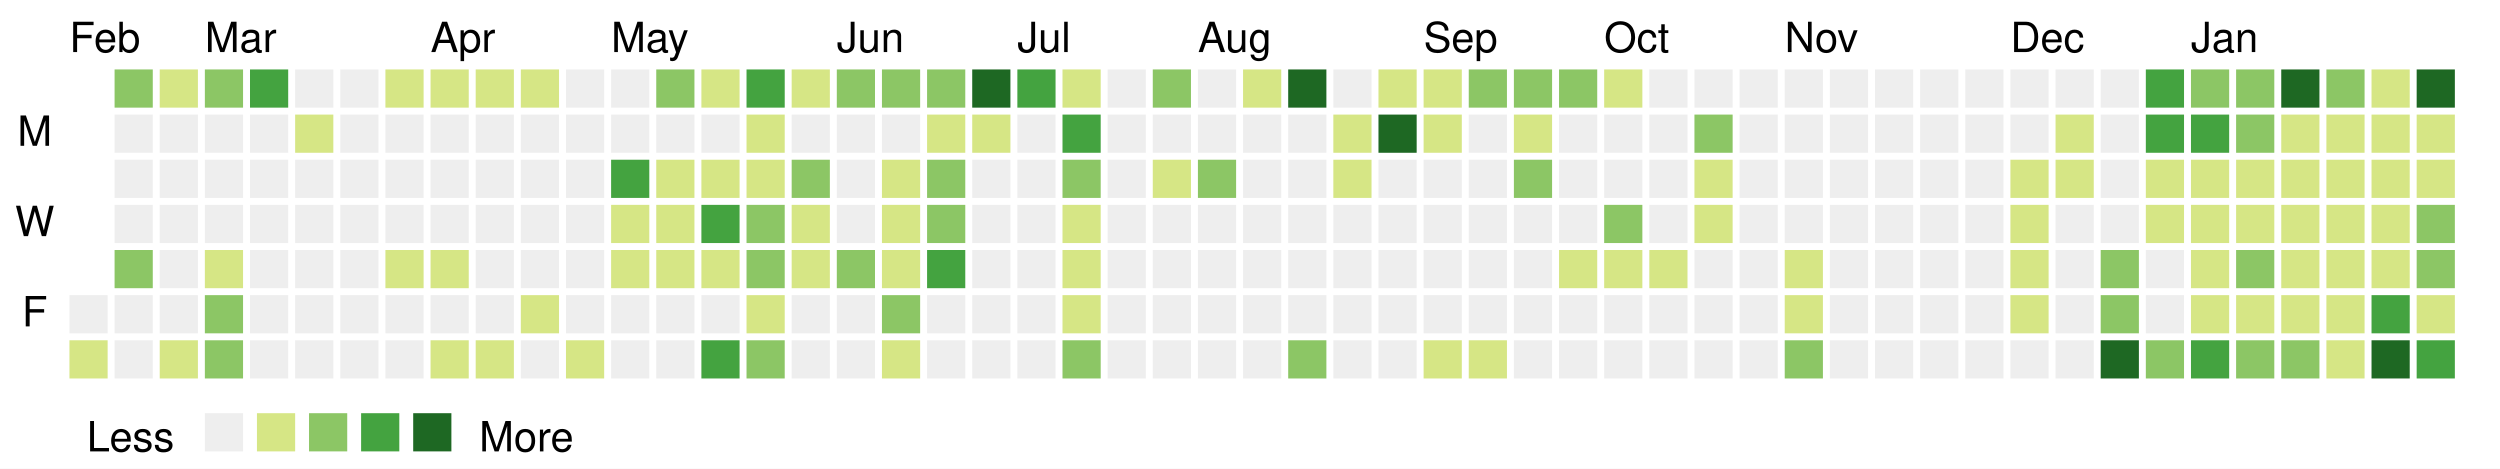
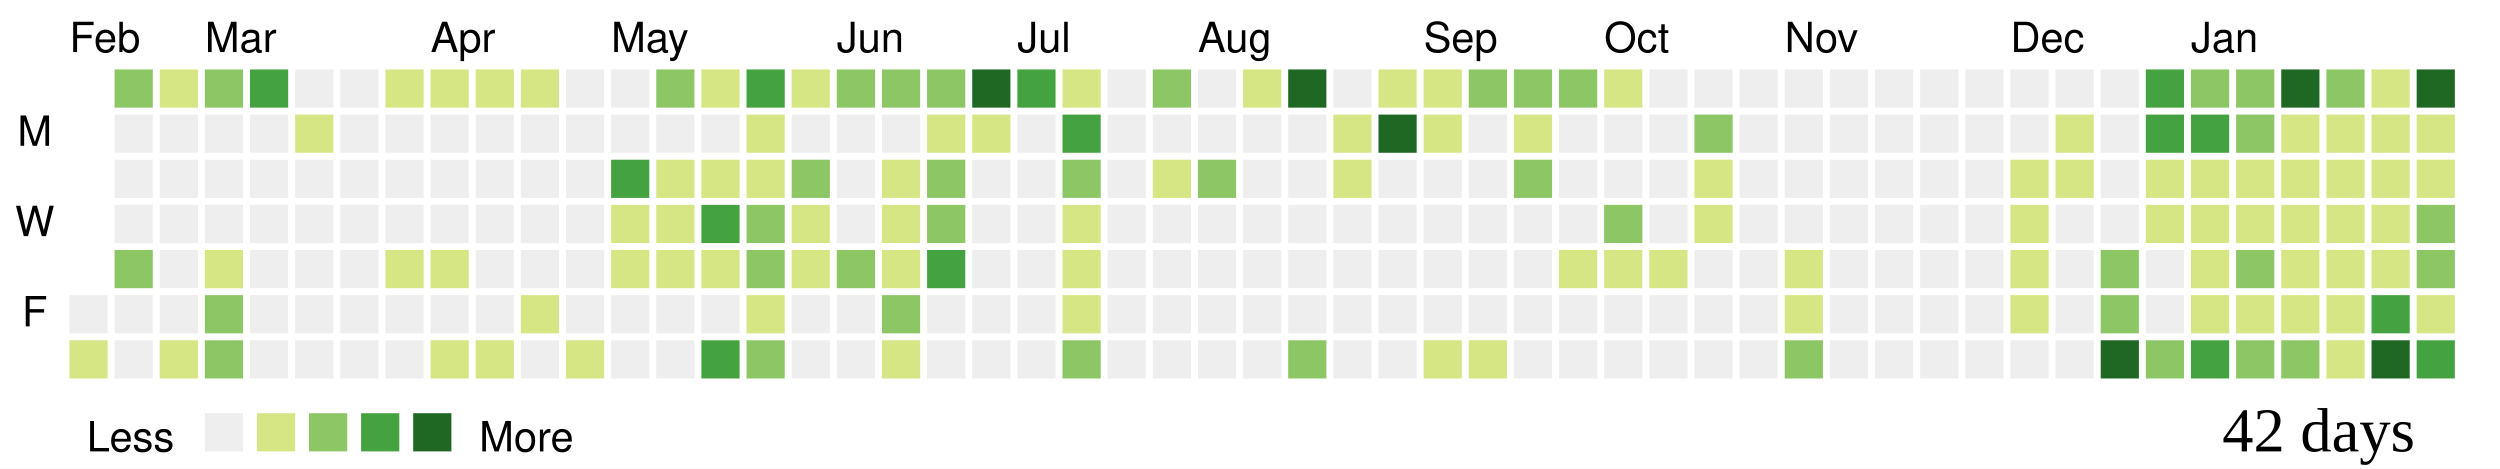
<svg xmlns="http://www.w3.org/2000/svg" width="720" height="135" class="js-calendar-graph-svg">
  <rect x="0" y="0" width="720" height="135" fill="white" stroke="none" />
  <g transform="translate(20, 20)">
    <g transform="translate(0, 0)">
      <rect class="day" width="11" height="11" y="65" fill="#eeeeee" data-count="0" data-date="2015-02-13" />
      <rect class="day" width="11" height="11" y="78" fill="#d6e685" data-count="9" data-date="2015-02-14" />
    </g>
    <g transform="translate(13, 0)">
      <rect class="day" width="11" height="11" y="0" fill="#8cc665" data-count="10" data-date="2015-02-15" />
      <rect class="day" width="11" height="11" y="13" fill="#eeeeee" data-count="0" data-date="2015-02-16" />
      <rect class="day" width="11" height="11" y="26" fill="#eeeeee" data-count="0" data-date="2015-02-17" />
      <rect class="day" width="11" height="11" y="39" fill="#eeeeee" data-count="0" data-date="2015-02-18" />
      <rect class="day" width="11" height="11" y="52" fill="#8cc665" data-count="10" data-date="2015-02-19" />
      <rect class="day" width="11" height="11" y="65" fill="#eeeeee" data-count="0" data-date="2015-02-20" />
      <rect class="day" width="11" height="11" y="78" fill="#eeeeee" data-count="0" data-date="2015-02-21" />
    </g>
    <g transform="translate(26, 0)">
      <rect class="day" width="11" height="11" y="0" fill="#d6e685" data-count="6" data-date="2015-02-22" />
      <rect class="day" width="11" height="11" y="13" fill="#eeeeee" data-count="0" data-date="2015-02-23" />
      <rect class="day" width="11" height="11" y="26" fill="#eeeeee" data-count="0" data-date="2015-02-24" />
      <rect class="day" width="11" height="11" y="39" fill="#eeeeee" data-count="0" data-date="2015-02-25" />
      <rect class="day" width="11" height="11" y="52" fill="#eeeeee" data-count="0" data-date="2015-02-26" />
      <rect class="day" width="11" height="11" y="65" fill="#eeeeee" data-count="0" data-date="2015-02-27" />
      <rect class="day" width="11" height="11" y="78" fill="#d6e685" data-count="5" data-date="2015-02-28" />
    </g>
    <g transform="translate(39, 0)">
      <rect class="day" width="11" height="11" y="0" fill="#8cc665" data-count="16" data-date="2015-03-01" />
      <rect class="day" width="11" height="11" y="13" fill="#eeeeee" data-count="0" data-date="2015-03-02" />
      <rect class="day" width="11" height="11" y="26" fill="#eeeeee" data-count="0" data-date="2015-03-03" />
      <rect class="day" width="11" height="11" y="39" fill="#eeeeee" data-count="0" data-date="2015-03-04" />
      <rect class="day" width="11" height="11" y="52" fill="#d6e685" data-count="5" data-date="2015-03-05" />
      <rect class="day" width="11" height="11" y="65" fill="#8cc665" data-count="11" data-date="2015-03-06" />
      <rect class="day" width="11" height="11" y="78" fill="#8cc665" data-count="11" data-date="2015-03-07" />
    </g>
    <g transform="translate(52, 0)">
      <rect class="day" width="11" height="11" y="0" fill="#44a340" data-count="25" data-date="2015-03-08" />
      <rect class="day" width="11" height="11" y="13" fill="#eeeeee" data-count="0" data-date="2015-03-09" />
      <rect class="day" width="11" height="11" y="26" fill="#eeeeee" data-count="0" data-date="2015-03-10" />
      <rect class="day" width="11" height="11" y="39" fill="#eeeeee" data-count="0" data-date="2015-03-11" />
      <rect class="day" width="11" height="11" y="52" fill="#eeeeee" data-count="0" data-date="2015-03-12" />
      <rect class="day" width="11" height="11" y="65" fill="#eeeeee" data-count="0" data-date="2015-03-13" />
      <rect class="day" width="11" height="11" y="78" fill="#eeeeee" data-count="0" data-date="2015-03-14" />
    </g>
    <g transform="translate(65, 0)">
      <rect class="day" width="11" height="11" y="0" fill="#eeeeee" data-count="0" data-date="2015-03-15" />
      <rect class="day" width="11" height="11" y="13" fill="#d6e685" data-count="1" data-date="2015-03-16" />
      <rect class="day" width="11" height="11" y="26" fill="#eeeeee" data-count="0" data-date="2015-03-17" />
      <rect class="day" width="11" height="11" y="39" fill="#eeeeee" data-count="0" data-date="2015-03-18" />
      <rect class="day" width="11" height="11" y="52" fill="#eeeeee" data-count="0" data-date="2015-03-19" />
      <rect class="day" width="11" height="11" y="65" fill="#eeeeee" data-count="0" data-date="2015-03-20" />
      <rect class="day" width="11" height="11" y="78" fill="#eeeeee" data-count="0" data-date="2015-03-21" />
    </g>
    <g transform="translate(78, 0)">
      <rect class="day" width="11" height="11" y="0" fill="#eeeeee" data-count="0" data-date="2015-03-22" />
      <rect class="day" width="11" height="11" y="13" fill="#eeeeee" data-count="0" data-date="2015-03-23" />
      <rect class="day" width="11" height="11" y="26" fill="#eeeeee" data-count="0" data-date="2015-03-24" />
      <rect class="day" width="11" height="11" y="39" fill="#eeeeee" data-count="0" data-date="2015-03-25" />
      <rect class="day" width="11" height="11" y="52" fill="#eeeeee" data-count="0" data-date="2015-03-26" />
      <rect class="day" width="11" height="11" y="65" fill="#eeeeee" data-count="0" data-date="2015-03-27" />
      <rect class="day" width="11" height="11" y="78" fill="#eeeeee" data-count="0" data-date="2015-03-28" />
    </g>
    <g transform="translate(91, 0)">
      <rect class="day" width="11" height="11" y="0" fill="#d6e685" data-count="1" data-date="2015-03-29" />
      <rect class="day" width="11" height="11" y="13" fill="#eeeeee" data-count="0" data-date="2015-03-30" />
      <rect class="day" width="11" height="11" y="26" fill="#eeeeee" data-count="0" data-date="2015-03-31" />
      <rect class="day" width="11" height="11" y="39" fill="#eeeeee" data-count="0" data-date="2015-04-01" />
      <rect class="day" width="11" height="11" y="52" fill="#d6e685" data-count="1" data-date="2015-04-02" />
      <rect class="day" width="11" height="11" y="65" fill="#eeeeee" data-count="0" data-date="2015-04-03" />
      <rect class="day" width="11" height="11" y="78" fill="#eeeeee" data-count="0" data-date="2015-04-04" />
    </g>
    <g transform="translate(104, 0)">
      <rect class="day" width="11" height="11" y="0" fill="#d6e685" data-count="1" data-date="2015-04-05" />
      <rect class="day" width="11" height="11" y="13" fill="#eeeeee" data-count="0" data-date="2015-04-06" />
      <rect class="day" width="11" height="11" y="26" fill="#eeeeee" data-count="0" data-date="2015-04-07" />
      <rect class="day" width="11" height="11" y="39" fill="#eeeeee" data-count="0" data-date="2015-04-08" />
      <rect class="day" width="11" height="11" y="52" fill="#d6e685" data-count="1" data-date="2015-04-09" />
      <rect class="day" width="11" height="11" y="65" fill="#eeeeee" data-count="0" data-date="2015-04-10" />
      <rect class="day" width="11" height="11" y="78" fill="#d6e685" data-count="7" data-date="2015-04-11" />
    </g>
    <g transform="translate(117, 0)">
      <rect class="day" width="11" height="11" y="0" fill="#d6e685" data-count="4" data-date="2015-04-12" />
      <rect class="day" width="11" height="11" y="13" fill="#eeeeee" data-count="0" data-date="2015-04-13" />
      <rect class="day" width="11" height="11" y="26" fill="#eeeeee" data-count="0" data-date="2015-04-14" />
      <rect class="day" width="11" height="11" y="39" fill="#eeeeee" data-count="0" data-date="2015-04-15" />
      <rect class="day" width="11" height="11" y="52" fill="#eeeeee" data-count="0" data-date="2015-04-16" />
      <rect class="day" width="11" height="11" y="65" fill="#eeeeee" data-count="0" data-date="2015-04-17" />
      <rect class="day" width="11" height="11" y="78" fill="#d6e685" data-count="4" data-date="2015-04-18" />
    </g>
    <g transform="translate(130, 0)">
      <rect class="day" width="11" height="11" y="0" fill="#d6e685" data-count="5" data-date="2015-04-19" />
      <rect class="day" width="11" height="11" y="13" fill="#eeeeee" data-count="0" data-date="2015-04-20" />
      <rect class="day" width="11" height="11" y="26" fill="#eeeeee" data-count="0" data-date="2015-04-21" />
      <rect class="day" width="11" height="11" y="39" fill="#eeeeee" data-count="0" data-date="2015-04-22" />
      <rect class="day" width="11" height="11" y="52" fill="#eeeeee" data-count="0" data-date="2015-04-23" />
      <rect class="day" width="11" height="11" y="65" fill="#d6e685" data-count="1" data-date="2015-04-24" />
      <rect class="day" width="11" height="11" y="78" fill="#eeeeee" data-count="0" data-date="2015-04-25" />
    </g>
    <g transform="translate(143, 0)">
      <rect class="day" width="11" height="11" y="0" fill="#eeeeee" data-count="0" data-date="2015-04-26" />
      <rect class="day" width="11" height="11" y="13" fill="#eeeeee" data-count="0" data-date="2015-04-27" />
      <rect class="day" width="11" height="11" y="26" fill="#eeeeee" data-count="0" data-date="2015-04-28" />
      <rect class="day" width="11" height="11" y="39" fill="#eeeeee" data-count="0" data-date="2015-04-29" />
      <rect class="day" width="11" height="11" y="52" fill="#eeeeee" data-count="0" data-date="2015-04-30" />
      <rect class="day" width="11" height="11" y="65" fill="#eeeeee" data-count="0" data-date="2015-05-01" />
      <rect class="day" width="11" height="11" y="78" fill="#d6e685" data-count="1" data-date="2015-05-02" />
    </g>
    <g transform="translate(156, 0)">
      <rect class="day" width="11" height="11" y="0" fill="#eeeeee" data-count="0" data-date="2015-05-03" />
      <rect class="day" width="11" height="11" y="13" fill="#eeeeee" data-count="0" data-date="2015-05-04" />
      <rect class="day" width="11" height="11" y="26" fill="#44a340" data-count="20" data-date="2015-05-05" />
      <rect class="day" width="11" height="11" y="39" fill="#d6e685" data-count="7" data-date="2015-05-06" />
      <rect class="day" width="11" height="11" y="52" fill="#d6e685" data-count="8" data-date="2015-05-07" />
      <rect class="day" width="11" height="11" y="65" fill="#eeeeee" data-count="0" data-date="2015-05-08" />
      <rect class="day" width="11" height="11" y="78" fill="#eeeeee" data-count="0" data-date="2015-05-09" />
    </g>
    <g transform="translate(169, 0)">
      <rect class="day" width="11" height="11" y="0" fill="#8cc665" data-count="10" data-date="2015-05-10" />
      <rect class="day" width="11" height="11" y="13" fill="#eeeeee" data-count="0" data-date="2015-05-11" />
      <rect class="day" width="11" height="11" y="26" fill="#d6e685" data-count="1" data-date="2015-05-12" />
      <rect class="day" width="11" height="11" y="39" fill="#d6e685" data-count="6" data-date="2015-05-13" />
      <rect class="day" width="11" height="11" y="52" fill="#d6e685" data-count="9" data-date="2015-05-14" />
      <rect class="day" width="11" height="11" y="65" fill="#eeeeee" data-count="0" data-date="2015-05-15" />
      <rect class="day" width="11" height="11" y="78" fill="#eeeeee" data-count="0" data-date="2015-05-16" />
    </g>
    <g transform="translate(182, 0)">
      <rect class="day" width="11" height="11" y="0" fill="#d6e685" data-count="1" data-date="2015-05-17" />
      <rect class="day" width="11" height="11" y="13" fill="#eeeeee" data-count="0" data-date="2015-05-18" />
      <rect class="day" width="11" height="11" y="26" fill="#d6e685" data-count="1" data-date="2015-05-19" />
      <rect class="day" width="11" height="11" y="39" fill="#44a340" data-count="22" data-date="2015-05-20" />
      <rect class="day" width="11" height="11" y="52" fill="#d6e685" data-count="9" data-date="2015-05-21" />
      <rect class="day" width="11" height="11" y="65" fill="#eeeeee" data-count="0" data-date="2015-05-22" />
      <rect class="day" width="11" height="11" y="78" fill="#44a340" data-count="19" data-date="2015-05-23" />
    </g>
    <g transform="translate(195, 0)">
      <rect class="day" width="11" height="11" y="0" fill="#44a340" data-count="27" data-date="2015-05-24" />
      <rect class="day" width="11" height="11" y="13" fill="#d6e685" data-count="8" data-date="2015-05-25" />
      <rect class="day" width="11" height="11" y="26" fill="#d6e685" data-count="7" data-date="2015-05-26" />
      <rect class="day" width="11" height="11" y="39" fill="#8cc665" data-count="14" data-date="2015-05-27" />
      <rect class="day" width="11" height="11" y="52" fill="#8cc665" data-count="18" data-date="2015-05-28" />
      <rect class="day" width="11" height="11" y="65" fill="#d6e685" data-count="6" data-date="2015-05-29" />
      <rect class="day" width="11" height="11" y="78" fill="#8cc665" data-count="14" data-date="2015-05-30" />
    </g>
    <g transform="translate(208, 0)">
      <rect class="day" width="11" height="11" y="0" fill="#d6e685" data-count="4" data-date="2015-05-31" />
      <rect class="day" width="11" height="11" y="13" fill="#eeeeee" data-count="0" data-date="2015-06-01" />
      <rect class="day" width="11" height="11" y="26" fill="#8cc665" data-count="18" data-date="2015-06-02" />
      <rect class="day" width="11" height="11" y="39" fill="#d6e685" data-count="4" data-date="2015-06-03" />
      <rect class="day" width="11" height="11" y="52" fill="#d6e685" data-count="1" data-date="2015-06-04" />
      <rect class="day" width="11" height="11" y="65" fill="#eeeeee" data-count="0" data-date="2015-06-05" />
      <rect class="day" width="11" height="11" y="78" fill="#eeeeee" data-count="0" data-date="2015-06-06" />
    </g>
    <g transform="translate(221, 0)">
      <rect class="day" width="11" height="11" y="0" fill="#8cc665" data-count="16" data-date="2015-06-07" />
      <rect class="day" width="11" height="11" y="13" fill="#eeeeee" data-count="0" data-date="2015-06-08" />
      <rect class="day" width="11" height="11" y="26" fill="#eeeeee" data-count="0" data-date="2015-06-09" />
      <rect class="day" width="11" height="11" y="39" fill="#eeeeee" data-count="0" data-date="2015-06-10" />
      <rect class="day" width="11" height="11" y="52" fill="#8cc665" data-count="10" data-date="2015-06-11" />
      <rect class="day" width="11" height="11" y="65" fill="#eeeeee" data-count="0" data-date="2015-06-12" />
      <rect class="day" width="11" height="11" y="78" fill="#eeeeee" data-count="0" data-date="2015-06-13" />
    </g>
    <g transform="translate(234, 0)">
      <rect class="day" width="11" height="11" y="0" fill="#8cc665" data-count="13" data-date="2015-06-14" />
      <rect class="day" width="11" height="11" y="13" fill="#eeeeee" data-count="0" data-date="2015-06-15" />
      <rect class="day" width="11" height="11" y="26" fill="#d6e685" data-count="3" data-date="2015-06-16" />
      <rect class="day" width="11" height="11" y="39" fill="#d6e685" data-count="7" data-date="2015-06-17" />
      <rect class="day" width="11" height="11" y="52" fill="#d6e685" data-count="8" data-date="2015-06-18" />
      <rect class="day" width="11" height="11" y="65" fill="#8cc665" data-count="17" data-date="2015-06-19" />
      <rect class="day" width="11" height="11" y="78" fill="#d6e685" data-count="8" data-date="2015-06-20" />
    </g>
    <g transform="translate(247, 0)">
      <rect class="day" width="11" height="11" y="0" fill="#8cc665" data-count="12" data-date="2015-06-21" />
      <rect class="day" width="11" height="11" y="13" fill="#d6e685" data-count="9" data-date="2015-06-22" />
      <rect class="day" width="11" height="11" y="26" fill="#8cc665" data-count="10" data-date="2015-06-23" />
      <rect class="day" width="11" height="11" y="39" fill="#8cc665" data-count="13" data-date="2015-06-24" />
      <rect class="day" width="11" height="11" y="52" fill="#44a340" data-count="20" data-date="2015-06-25" />
      <rect class="day" width="11" height="11" y="65" fill="#eeeeee" data-count="0" data-date="2015-06-26" />
      <rect class="day" width="11" height="11" y="78" fill="#eeeeee" data-count="0" data-date="2015-06-27" />
    </g>
    <g transform="translate(260, 0)">
      <rect class="day" width="11" height="11" y="0" fill="#1e6823" data-count="39" data-date="2015-06-28" />
      <rect class="day" width="11" height="11" y="13" fill="#d6e685" data-count="4" data-date="2015-06-29" />
      <rect class="day" width="11" height="11" y="26" fill="#eeeeee" data-count="0" data-date="2015-06-30" />
      <rect class="day" width="11" height="11" y="39" fill="#eeeeee" data-count="0" data-date="2015-07-01" />
      <rect class="day" width="11" height="11" y="52" fill="#eeeeee" data-count="0" data-date="2015-07-02" />
      <rect class="day" width="11" height="11" y="65" fill="#eeeeee" data-count="0" data-date="2015-07-03" />
      <rect class="day" width="11" height="11" y="78" fill="#eeeeee" data-count="0" data-date="2015-07-04" />
    </g>
    <g transform="translate(273, 0)">
      <rect class="day" width="11" height="11" y="0" fill="#44a340" data-count="22" data-date="2015-07-05" />
      <rect class="day" width="11" height="11" y="13" fill="#eeeeee" data-count="0" data-date="2015-07-06" />
      <rect class="day" width="11" height="11" y="26" fill="#eeeeee" data-count="0" data-date="2015-07-07" />
      <rect class="day" width="11" height="11" y="39" fill="#eeeeee" data-count="0" data-date="2015-07-08" />
      <rect class="day" width="11" height="11" y="52" fill="#eeeeee" data-count="0" data-date="2015-07-09" />
      <rect class="day" width="11" height="11" y="65" fill="#eeeeee" data-count="0" data-date="2015-07-10" />
      <rect class="day" width="11" height="11" y="78" fill="#eeeeee" data-count="0" data-date="2015-07-11" />
    </g>
    <g transform="translate(286, 0)">
      <rect class="day" width="11" height="11" y="0" fill="#d6e685" data-count="5" data-date="2015-07-12" />
      <rect class="day" width="11" height="11" y="13" fill="#44a340" data-count="26" data-date="2015-07-13" />
      <rect class="day" width="11" height="11" y="26" fill="#8cc665" data-count="15" data-date="2015-07-14" />
      <rect class="day" width="11" height="11" y="39" fill="#d6e685" data-count="3" data-date="2015-07-15" />
      <rect class="day" width="11" height="11" y="52" fill="#d6e685" data-count="4" data-date="2015-07-16" />
      <rect class="day" width="11" height="11" y="65" fill="#d6e685" data-count="4" data-date="2015-07-17" />
      <rect class="day" width="11" height="11" y="78" fill="#8cc665" data-count="10" data-date="2015-07-18" />
    </g>
    <g transform="translate(299, 0)">
      <rect class="day" width="11" height="11" y="0" fill="#eeeeee" data-count="0" data-date="2015-07-19" />
      <rect class="day" width="11" height="11" y="13" fill="#eeeeee" data-count="0" data-date="2015-07-20" />
      <rect class="day" width="11" height="11" y="26" fill="#eeeeee" data-count="0" data-date="2015-07-21" />
      <rect class="day" width="11" height="11" y="39" fill="#eeeeee" data-count="0" data-date="2015-07-22" />
      <rect class="day" width="11" height="11" y="52" fill="#eeeeee" data-count="0" data-date="2015-07-23" />
      <rect class="day" width="11" height="11" y="65" fill="#eeeeee" data-count="0" data-date="2015-07-24" />
      <rect class="day" width="11" height="11" y="78" fill="#eeeeee" data-count="0" data-date="2015-07-25" />
    </g>
    <g transform="translate(312, 0)">
      <rect class="day" width="11" height="11" y="0" fill="#8cc665" data-count="11" data-date="2015-07-26" />
      <rect class="day" width="11" height="11" y="13" fill="#eeeeee" data-count="0" data-date="2015-07-27" />
      <rect class="day" width="11" height="11" y="26" fill="#d6e685" data-count="4" data-date="2015-07-28" />
      <rect class="day" width="11" height="11" y="39" fill="#eeeeee" data-count="0" data-date="2015-07-29" />
      <rect class="day" width="11" height="11" y="52" fill="#eeeeee" data-count="0" data-date="2015-07-30" />
      <rect class="day" width="11" height="11" y="65" fill="#eeeeee" data-count="0" data-date="2015-07-31" />
      <rect class="day" width="11" height="11" y="78" fill="#eeeeee" data-count="0" data-date="2015-08-01" />
    </g>
    <g transform="translate(325, 0)">
      <rect class="day" width="11" height="11" y="0" fill="#eeeeee" data-count="0" data-date="2015-08-02" />
      <rect class="day" width="11" height="11" y="13" fill="#eeeeee" data-count="0" data-date="2015-08-03" />
      <rect class="day" width="11" height="11" y="26" fill="#8cc665" data-count="11" data-date="2015-08-04" />
      <rect class="day" width="11" height="11" y="39" fill="#eeeeee" data-count="0" data-date="2015-08-05" />
      <rect class="day" width="11" height="11" y="52" fill="#eeeeee" data-count="0" data-date="2015-08-06" />
      <rect class="day" width="11" height="11" y="65" fill="#eeeeee" data-count="0" data-date="2015-08-07" />
      <rect class="day" width="11" height="11" y="78" fill="#eeeeee" data-count="0" data-date="2015-08-08" />
    </g>
    <g transform="translate(338, 0)">
      <rect class="day" width="11" height="11" y="0" fill="#d6e685" data-count="8" data-date="2015-08-09" />
      <rect class="day" width="11" height="11" y="13" fill="#eeeeee" data-count="0" data-date="2015-08-10" />
      <rect class="day" width="11" height="11" y="26" fill="#eeeeee" data-count="0" data-date="2015-08-11" />
      <rect class="day" width="11" height="11" y="39" fill="#eeeeee" data-count="0" data-date="2015-08-12" />
      <rect class="day" width="11" height="11" y="52" fill="#eeeeee" data-count="0" data-date="2015-08-13" />
      <rect class="day" width="11" height="11" y="65" fill="#eeeeee" data-count="0" data-date="2015-08-14" />
      <rect class="day" width="11" height="11" y="78" fill="#eeeeee" data-count="0" data-date="2015-08-15" />
    </g>
    <g transform="translate(351, 0)">
      <rect class="day" width="11" height="11" y="0" fill="#1e6823" data-count="34" data-date="2015-08-16" />
      <rect class="day" width="11" height="11" y="13" fill="#eeeeee" data-count="0" data-date="2015-08-17" />
      <rect class="day" width="11" height="11" y="26" fill="#eeeeee" data-count="0" data-date="2015-08-18" />
      <rect class="day" width="11" height="11" y="39" fill="#eeeeee" data-count="0" data-date="2015-08-19" />
      <rect class="day" width="11" height="11" y="52" fill="#eeeeee" data-count="0" data-date="2015-08-20" />
      <rect class="day" width="11" height="11" y="65" fill="#eeeeee" data-count="0" data-date="2015-08-21" />
      <rect class="day" width="11" height="11" y="78" fill="#8cc665" data-count="14" data-date="2015-08-22" />
    </g>
    <g transform="translate(364, 0)">
      <rect class="day" width="11" height="11" y="0" fill="#eeeeee" data-count="0" data-date="2015-08-23" />
      <rect class="day" width="11" height="11" y="13" fill="#d6e685" data-count="3" data-date="2015-08-24" />
      <rect class="day" width="11" height="11" y="26" fill="#d6e685" data-count="6" data-date="2015-08-25" />
      <rect class="day" width="11" height="11" y="39" fill="#eeeeee" data-count="0" data-date="2015-08-26" />
      <rect class="day" width="11" height="11" y="52" fill="#eeeeee" data-count="0" data-date="2015-08-27" />
      <rect class="day" width="11" height="11" y="65" fill="#eeeeee" data-count="0" data-date="2015-08-28" />
      <rect class="day" width="11" height="11" y="78" fill="#eeeeee" data-count="0" data-date="2015-08-29" />
    </g>
    <g transform="translate(377, 0)">
      <rect class="day" width="11" height="11" y="0" fill="#d6e685" data-count="5" data-date="2015-08-30" />
      <rect class="day" width="11" height="11" y="13" fill="#1e6823" data-count="38" data-date="2015-08-31" />
      <rect class="day" width="11" height="11" y="26" fill="#eeeeee" data-count="0" data-date="2015-09-01" />
      <rect class="day" width="11" height="11" y="39" fill="#eeeeee" data-count="0" data-date="2015-09-02" />
      <rect class="day" width="11" height="11" y="52" fill="#eeeeee" data-count="0" data-date="2015-09-03" />
      <rect class="day" width="11" height="11" y="65" fill="#eeeeee" data-count="0" data-date="2015-09-04" />
      <rect class="day" width="11" height="11" y="78" fill="#eeeeee" data-count="0" data-date="2015-09-05" />
    </g>
    <g transform="translate(390, 0)">
      <rect class="day" width="11" height="11" y="0" fill="#d6e685" data-count="7" data-date="2015-09-06" />
      <rect class="day" width="11" height="11" y="13" fill="#d6e685" data-count="2" data-date="2015-09-07" />
      <rect class="day" width="11" height="11" y="26" fill="#eeeeee" data-count="0" data-date="2015-09-08" />
      <rect class="day" width="11" height="11" y="39" fill="#eeeeee" data-count="0" data-date="2015-09-09" />
      <rect class="day" width="11" height="11" y="52" fill="#eeeeee" data-count="0" data-date="2015-09-10" />
      <rect class="day" width="11" height="11" y="65" fill="#eeeeee" data-count="0" data-date="2015-09-11" />
      <rect class="day" width="11" height="11" y="78" fill="#d6e685" data-count="7" data-date="2015-09-12" />
    </g>
    <g transform="translate(403, 0)">
      <rect class="day" width="11" height="11" y="0" fill="#8cc665" data-count="13" data-date="2015-09-13" />
      <rect class="day" width="11" height="11" y="13" fill="#eeeeee" data-count="0" data-date="2015-09-14" />
      <rect class="day" width="11" height="11" y="26" fill="#eeeeee" data-count="0" data-date="2015-09-15" />
      <rect class="day" width="11" height="11" y="39" fill="#eeeeee" data-count="0" data-date="2015-09-16" />
      <rect class="day" width="11" height="11" y="52" fill="#eeeeee" data-count="0" data-date="2015-09-17" />
      <rect class="day" width="11" height="11" y="65" fill="#eeeeee" data-count="0" data-date="2015-09-18" />
      <rect class="day" width="11" height="11" y="78" fill="#d6e685" data-count="6" data-date="2015-09-19" />
    </g>
    <g transform="translate(416, 0)">
      <rect class="day" width="11" height="11" y="0" fill="#8cc665" data-count="13" data-date="2015-09-20" />
      <rect class="day" width="11" height="11" y="13" fill="#d6e685" data-count="9" data-date="2015-09-21" />
      <rect class="day" width="11" height="11" y="26" fill="#8cc665" data-count="15" data-date="2015-09-22" />
      <rect class="day" width="11" height="11" y="39" fill="#eeeeee" data-count="0" data-date="2015-09-23" />
      <rect class="day" width="11" height="11" y="52" fill="#eeeeee" data-count="0" data-date="2015-09-24" />
      <rect class="day" width="11" height="11" y="65" fill="#eeeeee" data-count="0" data-date="2015-09-25" />
      <rect class="day" width="11" height="11" y="78" fill="#eeeeee" data-count="0" data-date="2015-09-26" />
    </g>
    <g transform="translate(429, 0)">
      <rect class="day" width="11" height="11" y="0" fill="#8cc665" data-count="10" data-date="2015-09-27" />
      <rect class="day" width="11" height="11" y="13" fill="#eeeeee" data-count="0" data-date="2015-09-28" />
      <rect class="day" width="11" height="11" y="26" fill="#eeeeee" data-count="0" data-date="2015-09-29" />
      <rect class="day" width="11" height="11" y="39" fill="#eeeeee" data-count="0" data-date="2015-09-30" />
      <rect class="day" width="11" height="11" y="52" fill="#d6e685" data-count="1" data-date="2015-10-01" />
      <rect class="day" width="11" height="11" y="65" fill="#eeeeee" data-count="0" data-date="2015-10-02" />
      <rect class="day" width="11" height="11" y="78" fill="#eeeeee" data-count="0" data-date="2015-10-03" />
    </g>
    <g transform="translate(442, 0)">
      <rect class="day" width="11" height="11" y="0" fill="#d6e685" data-count="2" data-date="2015-10-04" />
      <rect class="day" width="11" height="11" y="13" fill="#eeeeee" data-count="0" data-date="2015-10-05" />
      <rect class="day" width="11" height="11" y="26" fill="#eeeeee" data-count="0" data-date="2015-10-06" />
      <rect class="day" width="11" height="11" y="39" fill="#8cc665" data-count="13" data-date="2015-10-07" />
      <rect class="day" width="11" height="11" y="52" fill="#d6e685" data-count="4" data-date="2015-10-08" />
      <rect class="day" width="11" height="11" y="65" fill="#eeeeee" data-count="0" data-date="2015-10-09" />
      <rect class="day" width="11" height="11" y="78" fill="#eeeeee" data-count="0" data-date="2015-10-10" />
    </g>
    <g transform="translate(455, 0)">
      <rect class="day" width="11" height="11" y="0" fill="#eeeeee" data-count="0" data-date="2015-10-11" />
      <rect class="day" width="11" height="11" y="13" fill="#eeeeee" data-count="0" data-date="2015-10-12" />
      <rect class="day" width="11" height="11" y="26" fill="#eeeeee" data-count="0" data-date="2015-10-13" />
      <rect class="day" width="11" height="11" y="39" fill="#eeeeee" data-count="0" data-date="2015-10-14" />
      <rect class="day" width="11" height="11" y="52" fill="#d6e685" data-count="1" data-date="2015-10-15" />
      <rect class="day" width="11" height="11" y="65" fill="#eeeeee" data-count="0" data-date="2015-10-16" />
      <rect class="day" width="11" height="11" y="78" fill="#eeeeee" data-count="0" data-date="2015-10-17" />
    </g>
    <g transform="translate(468, 0)">
      <rect class="day" width="11" height="11" y="0" fill="#eeeeee" data-count="0" data-date="2015-10-18" />
      <rect class="day" width="11" height="11" y="13" fill="#8cc665" data-count="10" data-date="2015-10-19" />
      <rect class="day" width="11" height="11" y="26" fill="#d6e685" data-count="3" data-date="2015-10-20" />
      <rect class="day" width="11" height="11" y="39" fill="#d6e685" data-count="4" data-date="2015-10-21" />
      <rect class="day" width="11" height="11" y="52" fill="#eeeeee" data-count="0" data-date="2015-10-22" />
      <rect class="day" width="11" height="11" y="65" fill="#eeeeee" data-count="0" data-date="2015-10-23" />
      <rect class="day" width="11" height="11" y="78" fill="#eeeeee" data-count="0" data-date="2015-10-24" />
    </g>
    <g transform="translate(481, 0)">
      <rect class="day" width="11" height="11" y="0" fill="#eeeeee" data-count="0" data-date="2015-10-25" />
      <rect class="day" width="11" height="11" y="13" fill="#eeeeee" data-count="0" data-date="2015-10-26" />
      <rect class="day" width="11" height="11" y="26" fill="#eeeeee" data-count="0" data-date="2015-10-27" />
      <rect class="day" width="11" height="11" y="39" fill="#eeeeee" data-count="0" data-date="2015-10-28" />
      <rect class="day" width="11" height="11" y="52" fill="#eeeeee" data-count="0" data-date="2015-10-29" />
      <rect class="day" width="11" height="11" y="65" fill="#eeeeee" data-count="0" data-date="2015-10-30" />
      <rect class="day" width="11" height="11" y="78" fill="#eeeeee" data-count="0" data-date="2015-10-31" />
    </g>
    <g transform="translate(494, 0)">
      <rect class="day" width="11" height="11" y="0" fill="#eeeeee" data-count="0" data-date="2015-11-01" />
      <rect class="day" width="11" height="11" y="13" fill="#eeeeee" data-count="0" data-date="2015-11-02" />
      <rect class="day" width="11" height="11" y="26" fill="#eeeeee" data-count="0" data-date="2015-11-03" />
      <rect class="day" width="11" height="11" y="39" fill="#eeeeee" data-count="0" data-date="2015-11-04" />
      <rect class="day" width="11" height="11" y="52" fill="#d6e685" data-count="4" data-date="2015-11-05" />
      <rect class="day" width="11" height="11" y="65" fill="#d6e685" data-count="9" data-date="2015-11-06" />
      <rect class="day" width="11" height="11" y="78" fill="#8cc665" data-count="10" data-date="2015-11-07" />
    </g>
    <g transform="translate(507, 0)">
      <rect class="day" width="11" height="11" y="0" fill="#eeeeee" data-count="0" data-date="2015-11-08" />
      <rect class="day" width="11" height="11" y="13" fill="#eeeeee" data-count="0" data-date="2015-11-09" />
      <rect class="day" width="11" height="11" y="26" fill="#eeeeee" data-count="0" data-date="2015-11-10" />
      <rect class="day" width="11" height="11" y="39" fill="#eeeeee" data-count="0" data-date="2015-11-11" />
      <rect class="day" width="11" height="11" y="52" fill="#eeeeee" data-count="0" data-date="2015-11-12" />
      <rect class="day" width="11" height="11" y="65" fill="#eeeeee" data-count="0" data-date="2015-11-13" />
      <rect class="day" width="11" height="11" y="78" fill="#eeeeee" data-count="0" data-date="2015-11-14" />
    </g>
    <g transform="translate(520, 0)">
      <rect class="day" width="11" height="11" y="0" fill="#eeeeee" data-count="0" data-date="2015-11-15" />
      <rect class="day" width="11" height="11" y="13" fill="#eeeeee" data-count="0" data-date="2015-11-16" />
      <rect class="day" width="11" height="11" y="26" fill="#eeeeee" data-count="0" data-date="2015-11-17" />
      <rect class="day" width="11" height="11" y="39" fill="#eeeeee" data-count="0" data-date="2015-11-18" />
      <rect class="day" width="11" height="11" y="52" fill="#eeeeee" data-count="0" data-date="2015-11-19" />
      <rect class="day" width="11" height="11" y="65" fill="#eeeeee" data-count="0" data-date="2015-11-20" />
      <rect class="day" width="11" height="11" y="78" fill="#eeeeee" data-count="0" data-date="2015-11-21" />
    </g>
    <g transform="translate(533, 0)">
      <rect class="day" width="11" height="11" y="0" fill="#eeeeee" data-count="0" data-date="2015-11-22" />
      <rect class="day" width="11" height="11" y="13" fill="#eeeeee" data-count="0" data-date="2015-11-23" />
      <rect class="day" width="11" height="11" y="26" fill="#eeeeee" data-count="0" data-date="2015-11-24" />
      <rect class="day" width="11" height="11" y="39" fill="#eeeeee" data-count="0" data-date="2015-11-25" />
      <rect class="day" width="11" height="11" y="52" fill="#eeeeee" data-count="0" data-date="2015-11-26" />
      <rect class="day" width="11" height="11" y="65" fill="#eeeeee" data-count="0" data-date="2015-11-27" />
      <rect class="day" width="11" height="11" y="78" fill="#eeeeee" data-count="0" data-date="2015-11-28" />
    </g>
    <g transform="translate(546, 0)">
      <rect class="day" width="11" height="11" y="0" fill="#eeeeee" data-count="0" data-date="2015-11-29" />
      <rect class="day" width="11" height="11" y="13" fill="#eeeeee" data-count="0" data-date="2015-11-30" />
      <rect class="day" width="11" height="11" y="26" fill="#eeeeee" data-count="0" data-date="2015-12-01" />
      <rect class="day" width="11" height="11" y="39" fill="#eeeeee" data-count="0" data-date="2015-12-02" />
      <rect class="day" width="11" height="11" y="52" fill="#eeeeee" data-count="0" data-date="2015-12-03" />
      <rect class="day" width="11" height="11" y="65" fill="#eeeeee" data-count="0" data-date="2015-12-04" />
      <rect class="day" width="11" height="11" y="78" fill="#eeeeee" data-count="0" data-date="2015-12-05" />
    </g>
    <g transform="translate(559, 0)">
      <rect class="day" width="11" height="11" y="0" fill="#eeeeee" data-count="0" data-date="2015-12-06" />
      <rect class="day" width="11" height="11" y="13" fill="#eeeeee" data-count="0" data-date="2015-12-07" />
      <rect class="day" width="11" height="11" y="26" fill="#d6e685" data-count="1" data-date="2015-12-08" />
      <rect class="day" width="11" height="11" y="39" fill="#d6e685" data-count="6" data-date="2015-12-09" />
      <rect class="day" width="11" height="11" y="52" fill="#d6e685" data-count="4" data-date="2015-12-10" />
      <rect class="day" width="11" height="11" y="65" fill="#d6e685" data-count="3" data-date="2015-12-11" />
      <rect class="day" width="11" height="11" y="78" fill="#eeeeee" data-count="0" data-date="2015-12-12" />
    </g>
    <g transform="translate(572, 0)">
      <rect class="day" width="11" height="11" y="0" fill="#eeeeee" data-count="0" data-date="2015-12-13" />
      <rect class="day" width="11" height="11" y="13" fill="#d6e685" data-count="1" data-date="2015-12-14" />
      <rect class="day" width="11" height="11" y="26" fill="#d6e685" data-count="1" data-date="2015-12-15" />
      <rect class="day" width="11" height="11" y="39" fill="#eeeeee" data-count="0" data-date="2015-12-16" />
      <rect class="day" width="11" height="11" y="52" fill="#eeeeee" data-count="0" data-date="2015-12-17" />
      <rect class="day" width="11" height="11" y="65" fill="#eeeeee" data-count="0" data-date="2015-12-18" />
      <rect class="day" width="11" height="11" y="78" fill="#eeeeee" data-count="0" data-date="2015-12-19" />
    </g>
    <g transform="translate(585, 0)">
      <rect class="day" width="11" height="11" y="0" fill="#eeeeee" data-count="0" data-date="2015-12-20" />
      <rect class="day" width="11" height="11" y="13" fill="#eeeeee" data-count="0" data-date="2015-12-21" />
      <rect class="day" width="11" height="11" y="26" fill="#eeeeee" data-count="0" data-date="2015-12-22" />
      <rect class="day" width="11" height="11" y="39" fill="#eeeeee" data-count="0" data-date="2015-12-23" />
      <rect class="day" width="11" height="11" y="52" fill="#8cc665" data-count="11" data-date="2015-12-24" />
      <rect class="day" width="11" height="11" y="65" fill="#8cc665" data-count="10" data-date="2015-12-25" />
      <rect class="day" width="11" height="11" y="78" fill="#1e6823" data-count="38" data-date="2015-12-26" />
    </g>
    <g transform="translate(598, 0)">
      <rect class="day" width="11" height="11" y="0" fill="#44a340" data-count="20" data-date="2015-12-27" />
      <rect class="day" width="11" height="11" y="13" fill="#44a340" data-count="25" data-date="2015-12-28" />
      <rect class="day" width="11" height="11" y="26" fill="#d6e685" data-count="8" data-date="2015-12-29" />
      <rect class="day" width="11" height="11" y="39" fill="#d6e685" data-count="6" data-date="2015-12-30" />
      <rect class="day" width="11" height="11" y="52" fill="#eeeeee" data-count="0" data-date="2015-12-31" />
      <rect class="day" width="11" height="11" y="65" fill="#eeeeee" data-count="0" data-date="2016-01-01" />
      <rect class="day" width="11" height="11" y="78" fill="#8cc665" data-count="18" data-date="2016-01-02" />
    </g>
    <g transform="translate(611, 0)">
      <rect class="day" width="11" height="11" y="0" fill="#8cc665" data-count="15" data-date="2016-01-03" />
      <rect class="day" width="11" height="11" y="13" fill="#44a340" data-count="21" data-date="2016-01-04" />
      <rect class="day" width="11" height="11" y="26" fill="#d6e685" data-count="1" data-date="2016-01-05" />
      <rect class="day" width="11" height="11" y="39" fill="#d6e685" data-count="1" data-date="2016-01-06" />
      <rect class="day" width="11" height="11" y="52" fill="#d6e685" data-count="7" data-date="2016-01-07" />
      <rect class="day" width="11" height="11" y="65" fill="#d6e685" data-count="6" data-date="2016-01-08" />
      <rect class="day" width="11" height="11" y="78" fill="#44a340" data-count="21" data-date="2016-01-09" />
    </g>
    <g transform="translate(624, 0)">
      <rect class="day" width="11" height="11" y="0" fill="#8cc665" data-count="12" data-date="2016-01-10" />
      <rect class="day" width="11" height="11" y="13" fill="#8cc665" data-count="13" data-date="2016-01-11" />
      <rect class="day" width="11" height="11" y="26" fill="#d6e685" data-count="7" data-date="2016-01-12" />
      <rect class="day" width="11" height="11" y="39" fill="#d6e685" data-count="7" data-date="2016-01-13" />
      <rect class="day" width="11" height="11" y="52" fill="#8cc665" data-count="10" data-date="2016-01-14" />
      <rect class="day" width="11" height="11" y="65" fill="#d6e685" data-count="1" data-date="2016-01-15" />
      <rect class="day" width="11" height="11" y="78" fill="#8cc665" data-count="15" data-date="2016-01-16" />
    </g>
    <g transform="translate(637, 0)">
      <rect class="day" width="11" height="11" y="0" fill="#1e6823" data-count="29" data-date="2016-01-17" />
      <rect class="day" width="11" height="11" y="13" fill="#d6e685" data-count="3" data-date="2016-01-18" />
      <rect class="day" width="11" height="11" y="26" fill="#d6e685" data-count="3" data-date="2016-01-19" />
      <rect class="day" width="11" height="11" y="39" fill="#d6e685" data-count="2" data-date="2016-01-20" />
      <rect class="day" width="11" height="11" y="52" fill="#d6e685" data-count="5" data-date="2016-01-21" />
      <rect class="day" width="11" height="11" y="65" fill="#d6e685" data-count="1" data-date="2016-01-22" />
      <rect class="day" width="11" height="11" y="78" fill="#8cc665" data-count="12" data-date="2016-01-23" />
    </g>
    <g transform="translate(650, 0)">
      <rect class="day" width="11" height="11" y="0" fill="#8cc665" data-count="12" data-date="2016-01-24" />
      <rect class="day" width="11" height="11" y="13" fill="#d6e685" data-count="7" data-date="2016-01-25" />
      <rect class="day" width="11" height="11" y="26" fill="#d6e685" data-count="2" data-date="2016-01-26" />
      <rect class="day" width="11" height="11" y="39" fill="#d6e685" data-count="3" data-date="2016-01-27" />
      <rect class="day" width="11" height="11" y="52" fill="#d6e685" data-count="5" data-date="2016-01-28" />
      <rect class="day" width="11" height="11" y="65" fill="#d6e685" data-count="2" data-date="2016-01-29" />
      <rect class="day" width="11" height="11" y="78" fill="#d6e685" data-count="7" data-date="2016-01-30" />
    </g>
    <g transform="translate(663, 0)">
      <rect class="day" width="11" height="11" y="0" fill="#d6e685" data-count="6" data-date="2016-01-31" />
      <rect class="day" width="11" height="11" y="13" fill="#d6e685" data-count="2" data-date="2016-02-01" />
      <rect class="day" width="11" height="11" y="26" fill="#d6e685" data-count="7" data-date="2016-02-02" />
      <rect class="day" width="11" height="11" y="39" fill="#d6e685" data-count="8" data-date="2016-02-03" />
      <rect class="day" width="11" height="11" y="52" fill="#d6e685" data-count="4" data-date="2016-02-04" />
      <rect class="day" width="11" height="11" y="65" fill="#44a340" data-count="27" data-date="2016-02-05" />
      <rect class="day" width="11" height="11" y="78" fill="#1e6823" data-count="36" data-date="2016-02-06" />
    </g>
    <g transform="translate(676, 0)">
      <rect class="day" width="11" height="11" y="0" fill="#1e6823" data-count="29" data-date="2016-02-07" />
      <rect class="day" width="11" height="11" y="13" fill="#d6e685" data-count="5" data-date="2016-02-08" />
      <rect class="day" width="11" height="11" y="26" fill="#d6e685" data-count="9" data-date="2016-02-09" />
      <rect class="day" width="11" height="11" y="39" fill="#8cc665" data-count="13" data-date="2016-02-10" />
      <rect class="day" width="11" height="11" y="52" fill="#8cc665" data-count="17" data-date="2016-02-11" />
      <rect class="day" width="11" height="11" y="65" fill="#d6e685" data-count="9" data-date="2016-02-12" />
      <rect class="day" width="11" height="11" y="78" fill="#44a340" data-count="20" data-date="2016-02-13" />
    </g>
    <text font-family="Helvetica" x="0" y="-5" class="month">Feb</text>
    <text font-family="Helvetica" x="39" y="-5" class="month">Mar</text>
    <text font-family="Helvetica" x="104" y="-5" class="month">Apr</text>
    <text font-family="Helvetica" x="156" y="-5" class="month">May</text>
    <text font-family="Helvetica" x="221" y="-5" class="month">Jun</text>
    <text font-family="Helvetica" x="273" y="-5" class="month">Jul</text>
    <text font-family="Helvetica" x="325" y="-5" class="month">Aug</text>
    <text font-family="Helvetica" x="390" y="-5" class="month">Sep</text>
    <text font-family="Helvetica" x="442" y="-5" class="month">Oct</text>
    <text font-family="Helvetica" x="494" y="-5" class="month">Nov</text>
    <text font-family="Helvetica" x="559" y="-5" class="month">Dec</text>
    <text font-family="Helvetica" x="611" y="-5" class="month">Jan</text>
    <text font-family="Helvetica" text-anchor="middle" class="wday" dx="-10" dy="9" style="display: none;">S</text>
    <text font-family="Helvetica" text-anchor="middle" class="wday" dx="-10" dy="22">M</text>
    <text font-family="Helvetica" text-anchor="middle" class="wday" dx="-10" dy="35" style="display: none;">T</text>
    <text font-family="Helvetica" text-anchor="middle" class="wday" dx="-10" dy="48">W</text>
    <text font-family="Helvetica" text-anchor="middle" class="wday" dx="-10" dy="61" style="display: none;">T</text>
    <text font-family="Helvetica" text-anchor="middle" class="wday" dx="-10" dy="74">F</text>
    <text font-family="Helvetica" text-anchor="middle" class="wday" dx="-10" dy="87" style="display: none;">S</text>
    <text font-family="Helvetica" x="5" y="110">Less</text>
    <g transform="translate(39 , 0)">
      <rect class="day" width="11" height="11" y="99" fill="#eeeeee" />
    </g>
    <g transform="translate(54 , 0)">
      <rect class="day" width="11" height="11" y="99" fill="#d6e685" />
    </g>
    <g transform="translate(69 , 0)">
      <rect class="day" width="11" height="11" y="99" fill="#8cc665" />
    </g>
    <g transform="translate(84 , 0)">
      <rect class="day" width="11" height="11" y="99" fill="#44a340" />
    </g>
    <g transform="translate(99 , 0)">
      <rect class="day" width="11" height="11" y="99" fill="#1e6823" />
    </g>
    <text font-family="Helvetica" x="118" y="110">More</text>
+     <text x="620" y="110" font-size="18px">42 days</text>
  </g>
</svg>
